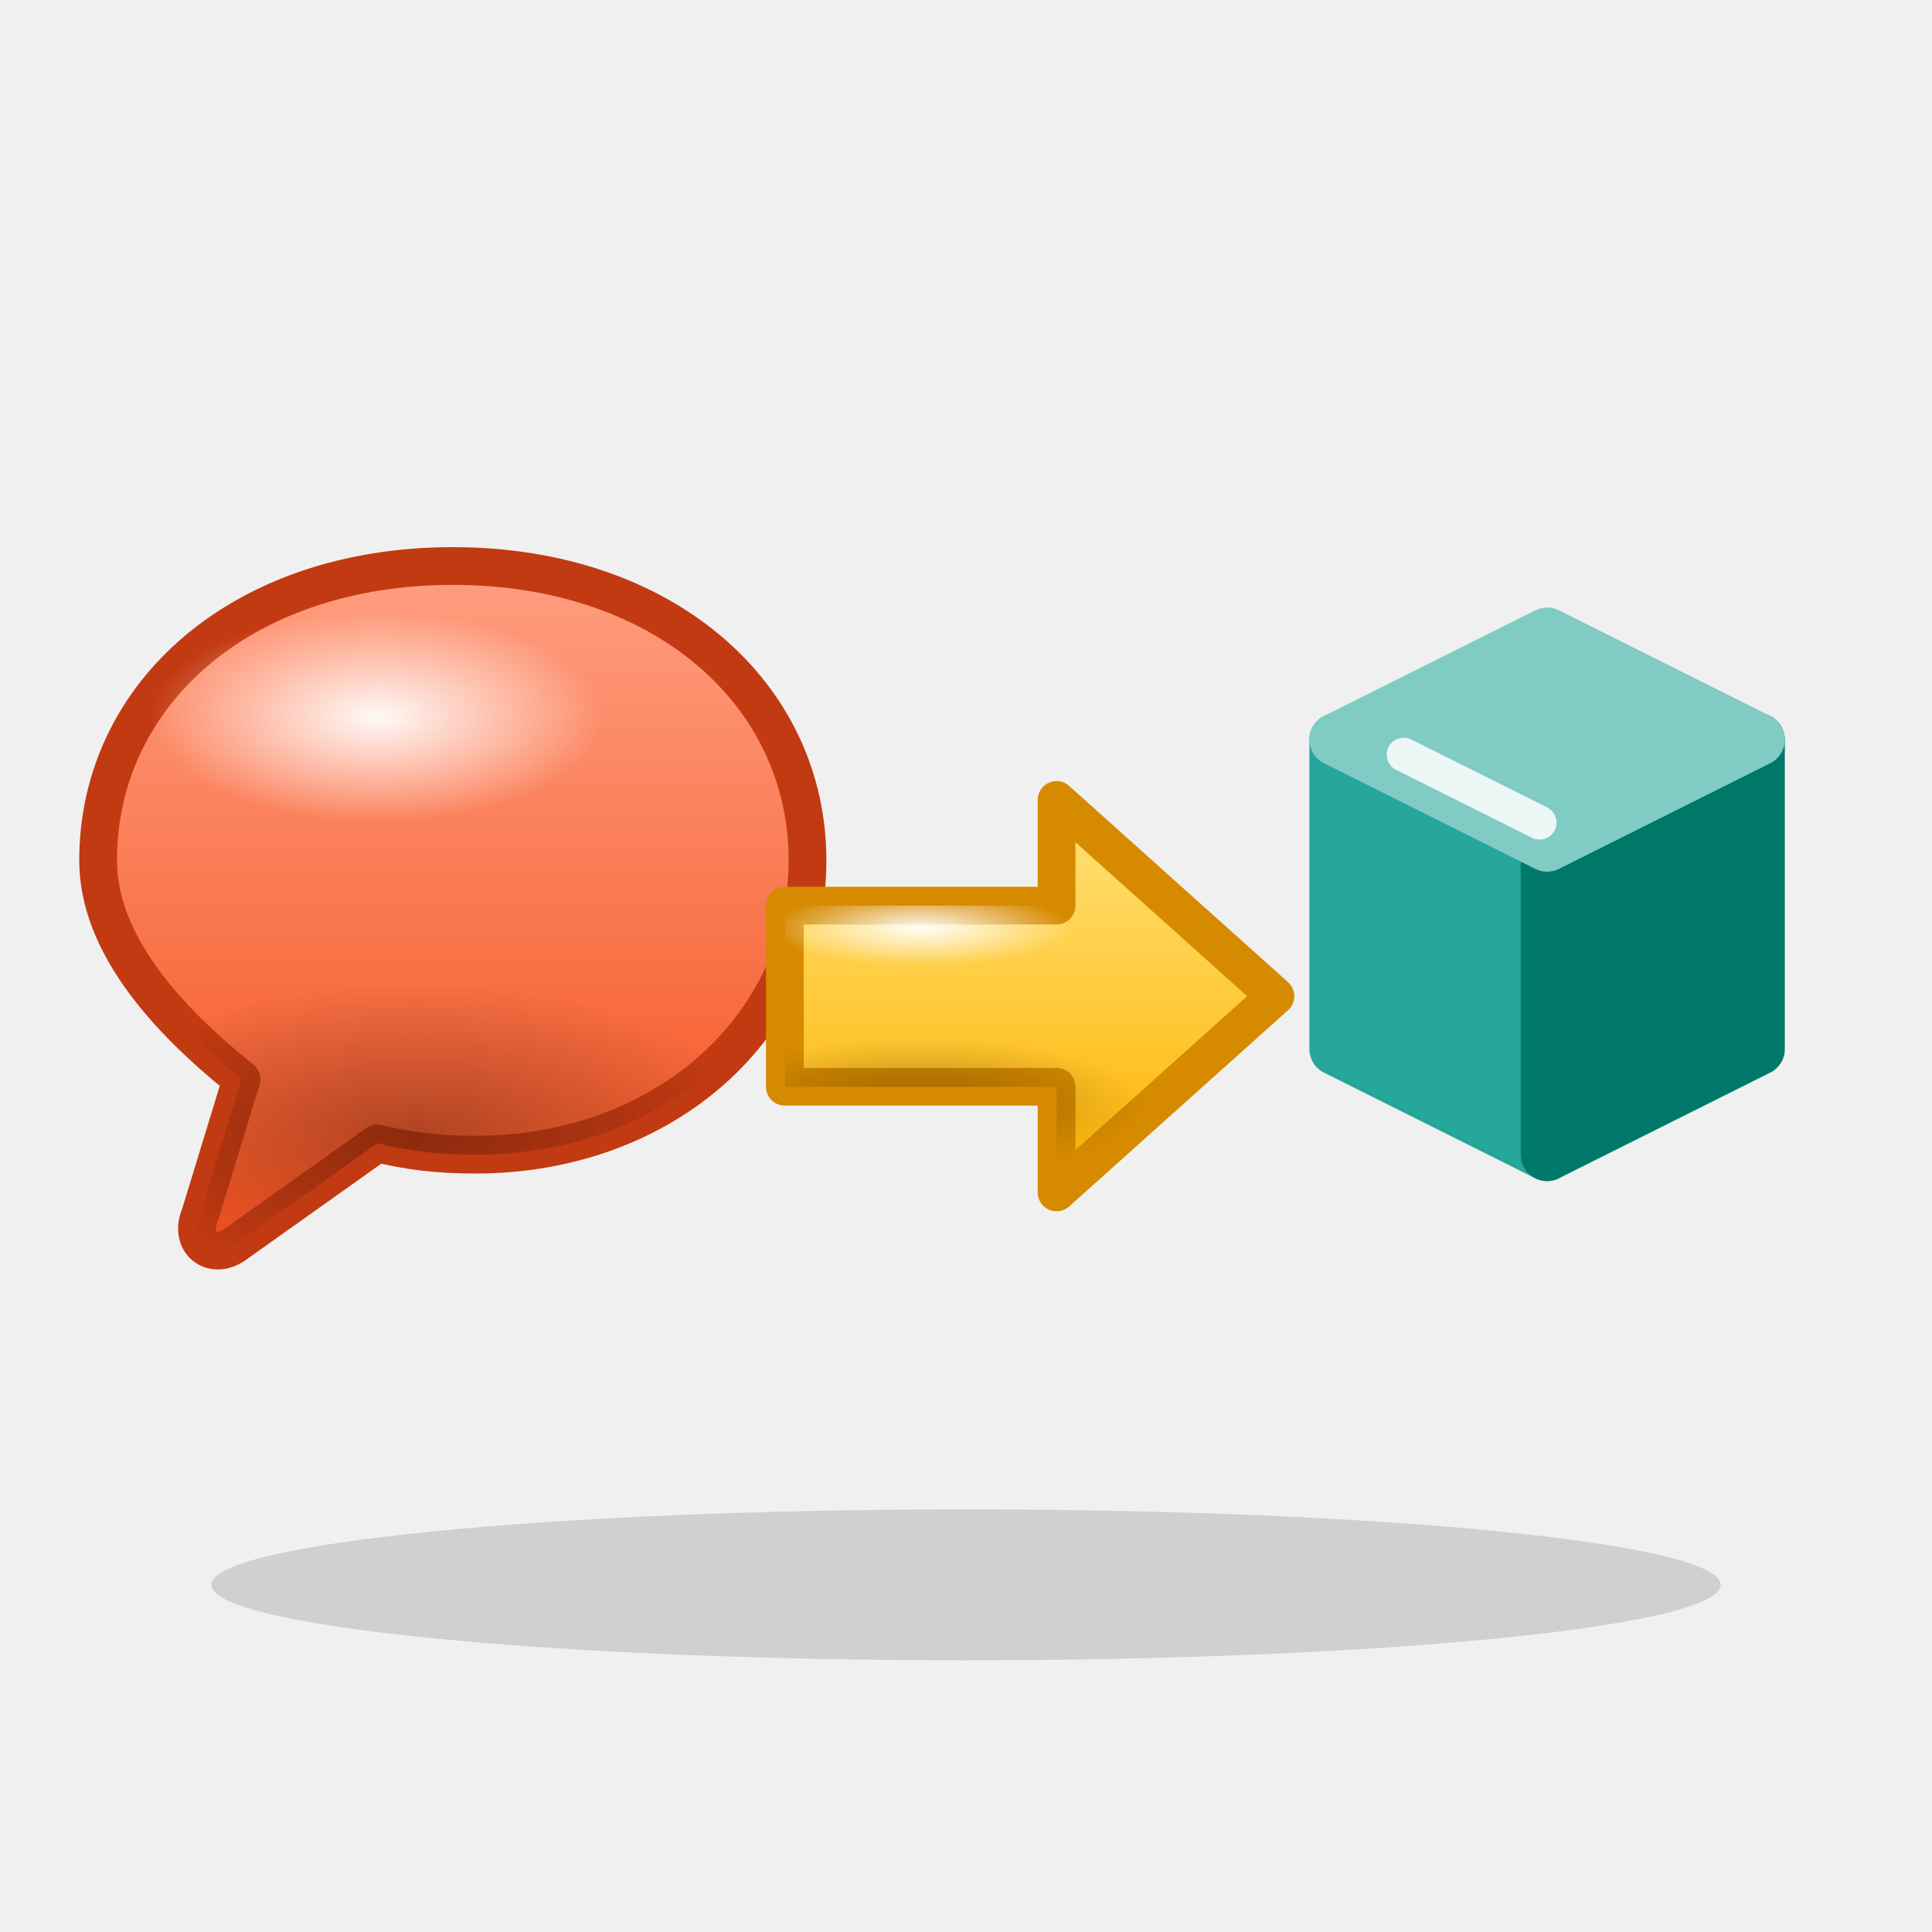
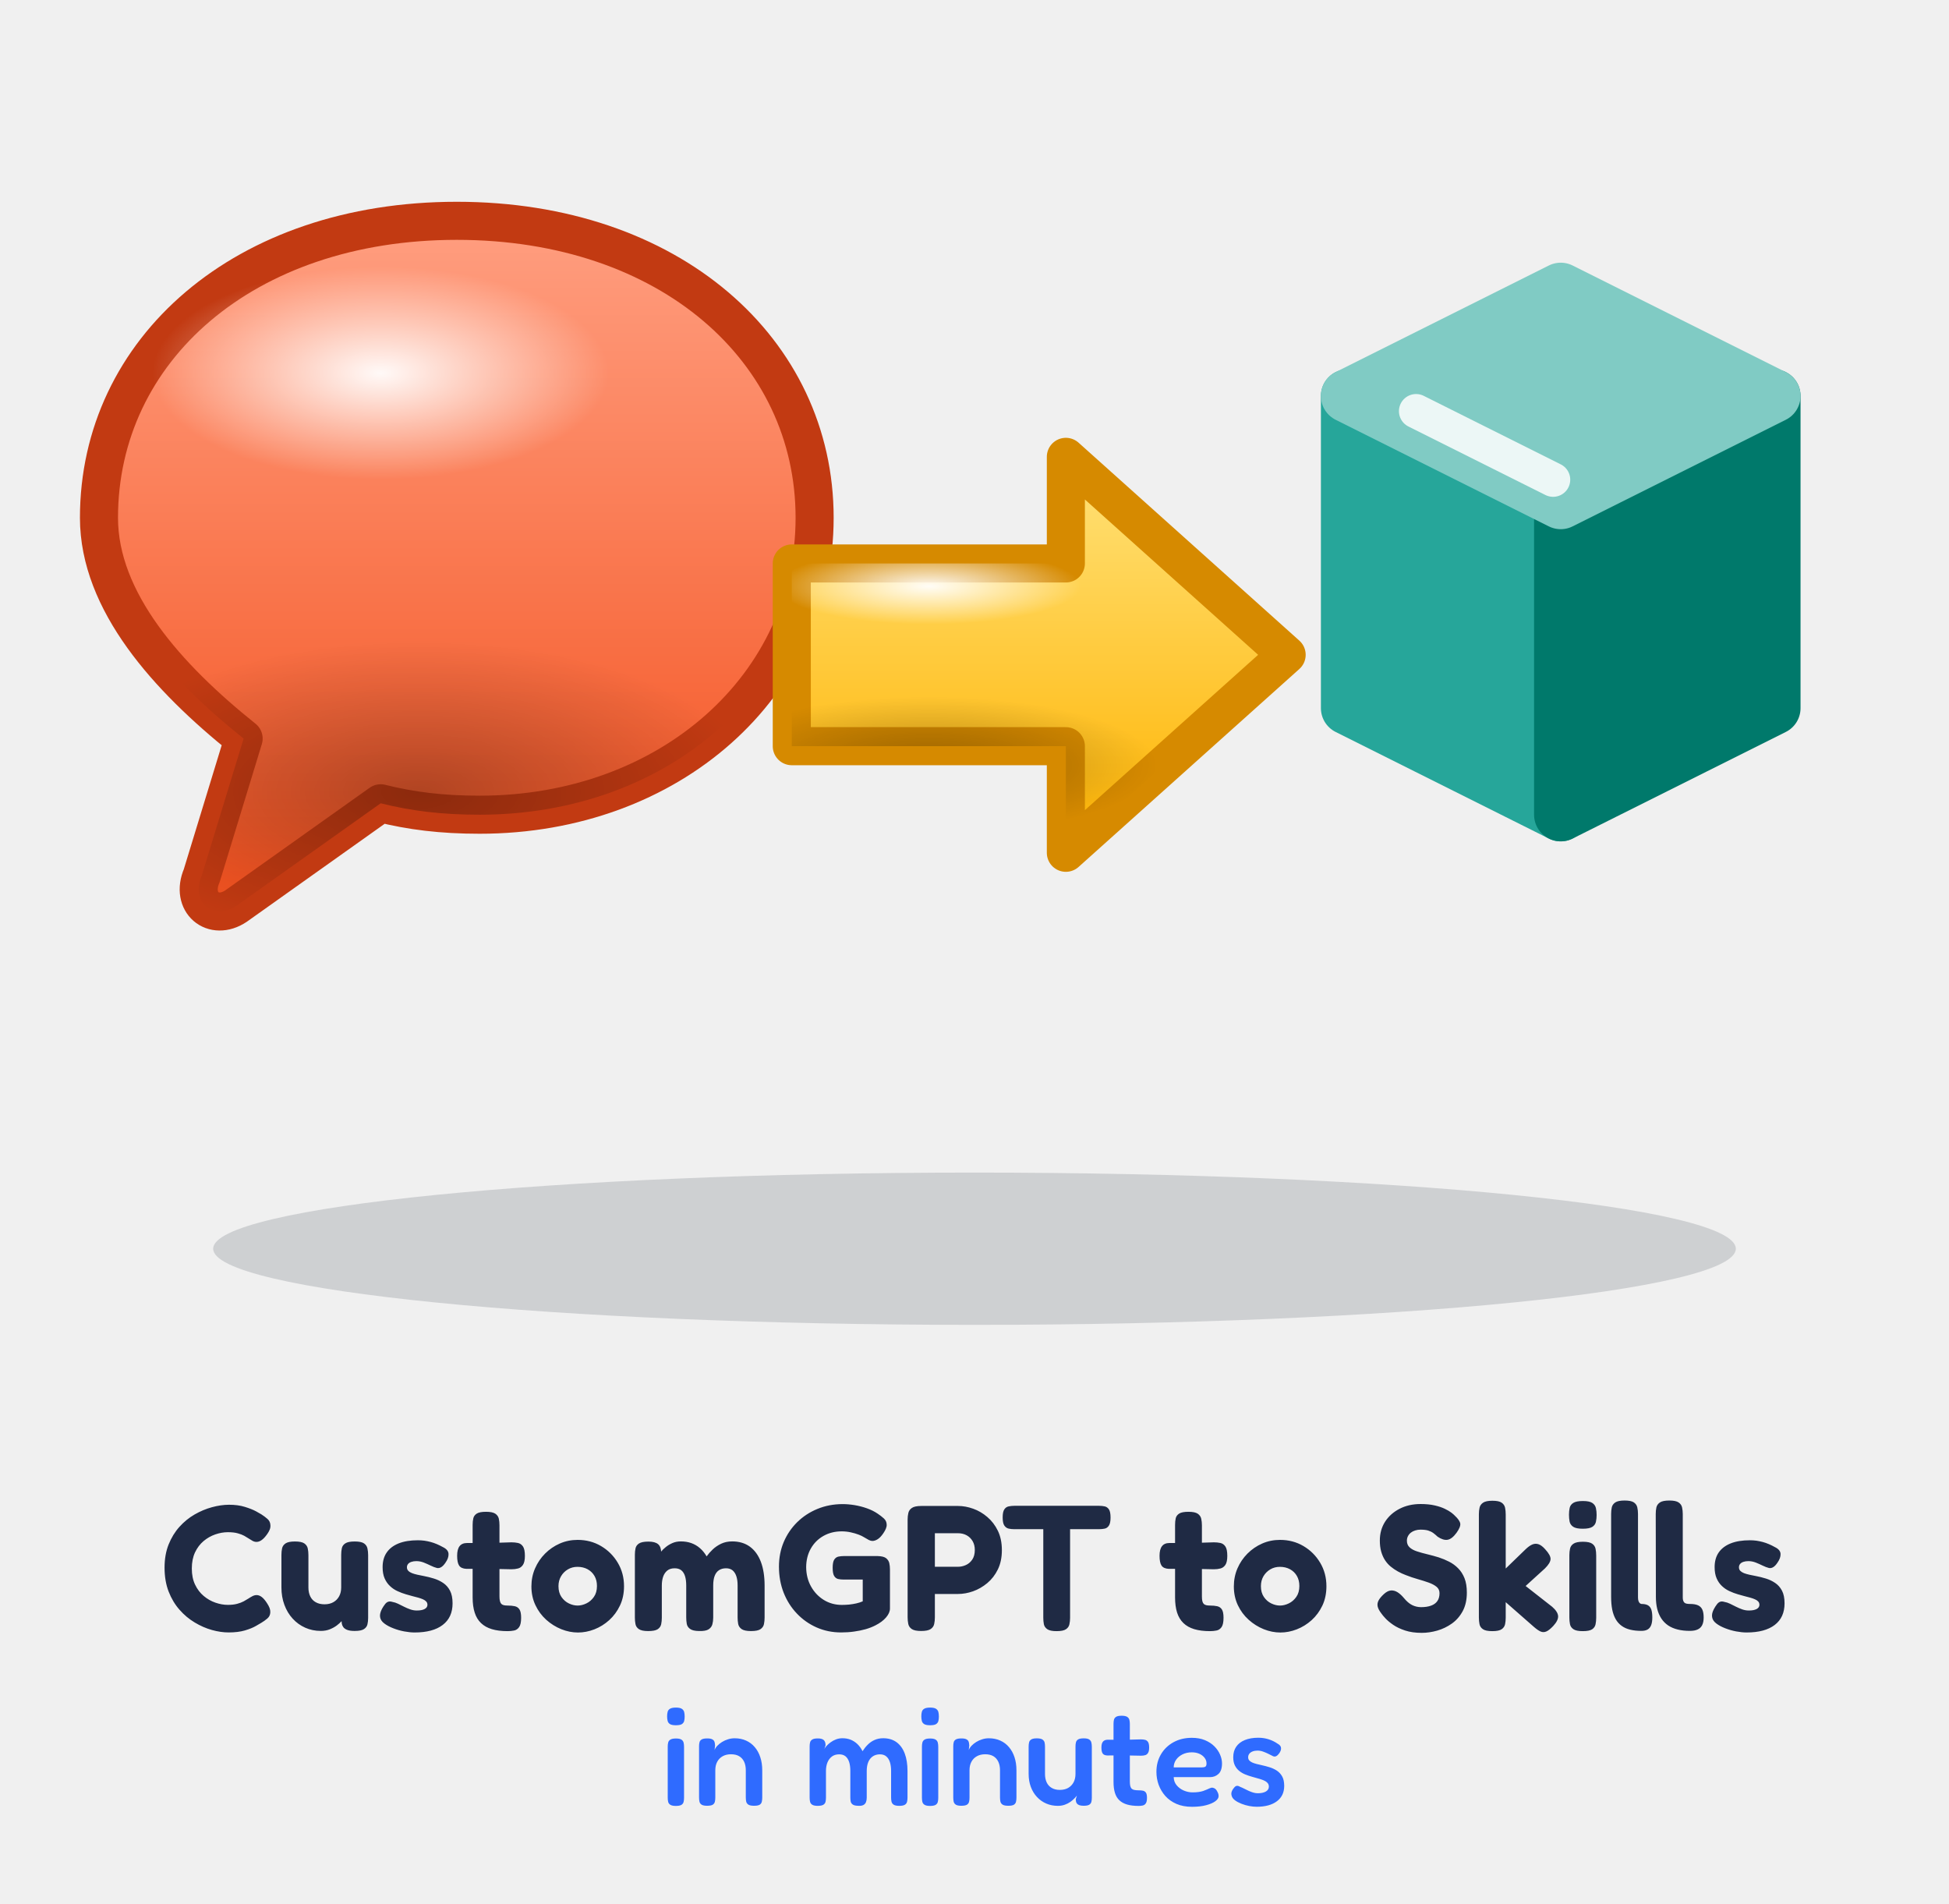
- <svg xmlns="http://www.w3.org/2000/svg" width="512" height="512" viewBox="0 0 512 512" role="img">
-   <rect width="512" height="512" rx="96" fill="none" />
-   <ellipse cx="256" cy="420" rx="200" ry="20" fill="#1b2433" opacity="0.16" />
-   <g transform="">
-     <defs>
-       <linearGradient id="gB1" x1="0" y1="0" x2="0" y2="1">
-         <stop offset="0" stop-color="#FF9E80" />
-         <stop offset="1" stop-color="#F4511E" />
-       </linearGradient>
-       <radialGradient id="hB1" cx="0.5" cy="0.5" r="0.5">
-         <stop offset="0" stop-color="#fff" stop-opacity="0.95" />
-         <stop offset="1" stop-color="#fff" stop-opacity="0" />
-       </radialGradient>
-       <radialGradient id="sB1" cx="0.5" cy="0.5" r="0.5">
-         <stop offset="0" stop-color="#000" stop-opacity="0.28" />
-         <stop offset="1" stop-color="#000" stop-opacity="0" />
-       </radialGradient>
-       <clipPath id="cB1">
-         <path d="M120 150 C176 150 214 184 214 228 C214 272 176 306 126 306 C116 306 108 305 100 303 L62 330 C56 334 50 329 53 322 L64 286 C44 270 26 250 26 228 C26 184 64 150 120 150 Z" />
-       </clipPath>
-     </defs>
-     <path d="M120 150 C176 150 214 184 214 228 C214 272 176 306 126 306 C116 306 108 305 100 303 L62 330 C56 334 50 329 53 322 L64 286 C44 270 26 250 26 228 C26 184 64 150 120 150 Z" fill="url(#gB1)" stroke="#C23A12" stroke-width="10" stroke-linejoin="round" />
-     <g clip-path="url(#cB1)">
-       <ellipse cx="110" cy="300" rx="90" ry="40" fill="url(#sB1)" />
-       <ellipse cx="100" cy="190" rx="60" ry="28" fill="url(#hB1)" />
+ <svg xmlns="http://www.w3.org/2000/svg" width="512" height="500" viewBox="0 0 512 500" role="img" aria-label="CustomGPT to Skills in minutes">
+   <g transform="translate(0 -92)">
+     <ellipse cx="256" cy="420" rx="200" ry="20" fill="#1b2433" opacity="0.16" />
+     <g transform="">
+       <defs>
+         <linearGradient id="gB1" x1="0" y1="0" x2="0" y2="1">
+           <stop offset="0" stop-color="#FF9E80" />
+           <stop offset="1" stop-color="#F4511E" />
+         </linearGradient>
+         <radialGradient id="hB1" cx="0.5" cy="0.5" r="0.5">
+           <stop offset="0" stop-color="#fff" stop-opacity="0.95" />
+           <stop offset="1" stop-color="#fff" stop-opacity="0" />
+         </radialGradient>
+         <radialGradient id="sB1" cx="0.5" cy="0.5" r="0.5">
+           <stop offset="0" stop-color="#000" stop-opacity="0.28" />
+           <stop offset="1" stop-color="#000" stop-opacity="0" />
+         </radialGradient>
+         <clipPath id="cB1">
+           <path d="M120 150 C176 150 214 184 214 228 C214 272 176 306 126 306 C116 306 108 305 100 303 L62 330 C56 334 50 329 53 322 L64 286 C44 270 26 250 26 228 C26 184 64 150 120 150 Z" />
+         </clipPath>
+       </defs>
+       <path d="M120 150 C176 150 214 184 214 228 C214 272 176 306 126 306 C116 306 108 305 100 303 L62 330 C56 334 50 329 53 322 L64 286 C44 270 26 250 26 228 C26 184 64 150 120 150 Z" fill="url(#gB1)" stroke="#C23A12" stroke-width="10" stroke-linejoin="round" />
+       <g clip-path="url(#cB1)">
+         <ellipse cx="110" cy="300" rx="90" ry="40" fill="url(#sB1)" />
+         <ellipse cx="100" cy="190" rx="60" ry="28" fill="url(#hB1)" />
+       </g>
    </g>
+     <g transform="translate(-6 8) ">
+       <defs>
+         <linearGradient id="gB2" x1="0" y1="0" x2="0" y2="1">
+           <stop offset="0" stop-color="#FFE27A" />
+           <stop offset="1" stop-color="#FFB300" />
+         </linearGradient>
+         <radialGradient id="hB2" cx="0.5" cy="0.5" r="0.5">
+           <stop offset="0" stop-color="#fff" stop-opacity="0.95" />
+           <stop offset="1" stop-color="#fff" stop-opacity="0" />
+         </radialGradient>
+         <radialGradient id="sB2" cx="0.5" cy="0.5" r="0.5">
+           <stop offset="0" stop-color="#000" stop-opacity="0.28" />
+           <stop offset="1" stop-color="#000" stop-opacity="0" />
+         </radialGradient>
+         <clipPath id="cB2">
+           <path d="M214 232 L286 232 L286 204 L344 256 L286 308 L286 280 L214 280 Z" />
+         </clipPath>
+       </defs>
+       <path d="M214 232 L286 232 L286 204 L344 256 L286 308 L286 280 L214 280 Z" fill="url(#gB2)" stroke="#D68A00" stroke-width="10" stroke-linejoin="round" />
+       <g clip-path="url(#cB2)">
+         <ellipse cx="250" cy="285" rx="60" ry="18" fill="url(#sB2)" />
+         <ellipse cx="250" cy="238" rx="40" ry="10" fill="url(#hB2)" />
+       </g>
+     </g>
+     <g stroke-linejoin="round" stroke-width="14">
+       <path d="M354 196 L410 224 L410 306 L354 278 Z" fill="#26A69A" stroke="#26A69A" />
+       <path d="M466 196 L410 224 L410 306 L466 278 Z" fill="#00796B" stroke="#00796B" />
+       <path d="M410 168 L466 196 L410 224 L354 196 Z" fill="#80CBC4" stroke="#80CBC4" />
+     </g>
+     <path d="M372 200 L408 218" stroke="#fff" stroke-width="9" stroke-linecap="round" opacity="0.85" fill="none" />
  </g>
-   <g transform="translate(-6 8) ">
-     <defs>
-       <linearGradient id="gB2" x1="0" y1="0" x2="0" y2="1">
-         <stop offset="0" stop-color="#FFE27A" />
-         <stop offset="1" stop-color="#FFB300" />
-       </linearGradient>
-       <radialGradient id="hB2" cx="0.5" cy="0.5" r="0.5">
-         <stop offset="0" stop-color="#fff" stop-opacity="0.95" />
-         <stop offset="1" stop-color="#fff" stop-opacity="0" />
-       </radialGradient>
-       <radialGradient id="sB2" cx="0.5" cy="0.5" r="0.5">
-         <stop offset="0" stop-color="#000" stop-opacity="0.28" />
-         <stop offset="1" stop-color="#000" stop-opacity="0" />
-       </radialGradient>
-       <clipPath id="cB2">
-         <path d="M214 232 L286 232 L286 204 L344 256 L286 308 L286 280 L214 280 Z" />
-       </clipPath>
-     </defs>
-     <path d="M214 232 L286 232 L286 204 L344 256 L286 308 L286 280 L214 280 Z" fill="url(#gB2)" stroke="#D68A00" stroke-width="10" stroke-linejoin="round" />
-     <g clip-path="url(#cB2)">
-       <ellipse cx="250" cy="285" rx="60" ry="18" fill="url(#sB2)" />
-       <ellipse cx="250" cy="238" rx="40" ry="10" fill="url(#hB2)" />
-     </g>
-   </g>
-   <g stroke-linejoin="round" stroke-width="14">
-     <path d="M354 196 L410 224 L410 306 L354 278 Z" fill="#26A69A" stroke="#26A69A" />
-     <path d="M466 196 L410 224 L410 306 L466 278 Z" fill="#00796B" stroke="#00796B" />
-     <path d="M410 168 L466 196 L410 224 L354 196 Z" fill="#80CBC4" stroke="#80CBC4" />
-   </g>
-   <path d="M372 200 L408 218" stroke="#fff" stroke-width="9" stroke-linecap="round" opacity="0.85" fill="none" />
+   <path d="M60.05 428.79Q57.98 428.79 55.67 428.15Q53.37 427.51 51.16 426.18Q48.94 424.86 47.15 422.82Q45.36 420.79 44.29 418.03Q43.23 415.27 43.23 411.76Q43.23 408.37 44.29 405.70Q45.36 403.03 47.13 401.06Q48.91 399.08 51.12 397.81Q53.34 396.53 55.67 395.90Q58.01 395.26 60.15 395.25Q62.54 395.25 64.32 395.81Q66.11 396.36 67.23 396.96Q68.35 397.57 68.67 397.78Q69.52 398.32 70.27 398.98Q71.02 399.64 71.04 400.68Q71.07 401.26 70.84 401.81Q70.62 402.36 70.20 402.95Q69.45 404.02 68.76 404.51Q68.07 405.01 67.39 405.01Q66.82 405.01 66.32 404.72Q65.81 404.44 65.09 403.97Q64.77 403.75 64.15 403.40Q63.52 403.05 62.48 402.76Q61.44 402.46 59.86 402.46Q58.24 402.46 56.56 403.04Q54.88 403.62 53.48 404.79Q52.08 405.97 51.23 407.77Q50.39 409.58 50.39 412.00Q50.39 414.45 51.25 416.24Q52.11 418.04 53.51 419.21Q54.91 420.39 56.59 420.97Q58.27 421.55 59.86 421.55Q61.27 421.55 62.27 421.28Q63.28 421.02 64.02 420.62Q64.77 420.21 65.26 419.89Q65.78 419.54 66.32 419.26Q66.86 418.98 67.42 418.98Q68.11 418.98 68.78 419.50Q69.45 420.02 70.16 421.13Q70.58 421.77 70.81 422.35Q71.03 422.94 71.01 423.48Q70.98 424.49 70.23 425.13Q69.48 425.77 68.63 426.27Q68.28 426.47 67.21 427.10Q66.13 427.73 64.35 428.26Q62.56 428.79 60.05 428.79Z M84.27 428.39Q82.08 428.39 80.19 427.55Q78.30 426.71 76.89 425.17Q75.48 423.63 74.71 421.54Q73.93 419.46 73.93 416.95V408.45Q73.93 407.51 74.10 406.71Q74.27 405.91 75.02 405.40Q75.77 404.90 77.47 404.90Q79.22 404.90 79.95 405.41Q80.68 405.92 80.85 406.74Q81.02 407.56 81.02 408.50V416.97Q81.02 418.34 81.51 419.33Q81.99 420.33 82.95 420.86Q83.91 421.40 85.25 421.40Q86.60 421.40 87.58 420.84Q88.55 420.29 89.09 419.30Q89.63 418.31 89.63 416.97V408.41Q89.63 407.47 89.80 406.67Q89.97 405.87 90.72 405.39Q91.46 404.90 93.18 404.90Q94.92 404.90 95.64 405.41Q96.36 405.92 96.53 406.74Q96.71 407.56 96.71 408.46V424.99Q96.71 425.87 96.53 426.65Q96.36 427.42 95.62 427.91Q94.88 428.40 93.17 428.40Q91.92 428.40 91.21 428.12Q90.50 427.84 90.18 427.39Q89.87 426.95 89.80 426.49Q89.73 426.03 89.73 425.66L90.32 425.14Q90.17 425.34 89.70 425.86Q89.23 426.38 88.46 426.97Q87.68 427.55 86.64 427.97Q85.60 428.39 84.27 428.39Z M108.93 428.80Q107.67 428.80 106.18 428.52Q104.68 428.24 103.29 427.69Q101.89 427.15 100.94 426.42Q99.98 425.69 99.85 424.75Q99.77 424.28 99.90 423.75Q100.02 423.23 100.33 422.63Q100.64 422.03 101.15 421.37Q101.52 420.88 101.98 420.73Q102.43 420.57 103.07 420.77Q103.81 420.89 104.58 421.26Q105.34 421.62 106.13 422.03Q106.92 422.43 107.76 422.73Q108.60 423.03 109.50 423.03Q110.82 423.03 111.55 422.64Q112.29 422.24 112.29 421.53Q112.29 421.02 111.97 420.67Q111.66 420.33 111.12 420.09Q110.57 419.85 109.86 419.65Q109.15 419.46 108.33 419.25Q107.52 419.05 106.66 418.78Q105.52 418.45 104.42 417.94Q103.32 417.44 102.45 416.61Q101.57 415.79 101.04 414.59Q100.51 413.39 100.51 411.63Q100.51 409.35 101.59 407.79Q102.66 406.23 104.73 405.40Q106.80 404.58 109.77 404.58Q110.64 404.58 111.47 404.69Q112.31 404.81 113.13 405.03Q113.95 405.25 114.75 405.59Q115.55 405.93 116.34 406.37Q117.78 407.06 117.83 408.17Q117.88 409.28 117.01 410.49Q116.48 411.28 115.92 411.63Q115.36 411.98 114.78 411.86Q114.02 411.67 113.15 411.24Q112.27 410.81 111.32 410.43Q110.36 410.06 109.38 410.06Q108.62 410.06 108.05 410.26Q107.48 410.46 107.19 410.82Q106.90 411.19 106.90 411.67Q106.90 412.25 107.27 412.62Q107.63 412.98 108.24 413.22Q108.84 413.45 109.65 413.63Q110.45 413.81 111.37 413.98Q112.64 414.22 113.97 414.63Q115.31 415.04 116.42 415.79Q117.53 416.53 118.21 417.81Q118.89 419.09 118.89 421.15Q118.89 424.85 116.30 426.82Q113.72 428.80 108.93 428.80Z M133.34 428.45Q130.94 428.45 129.21 427.93Q127.48 427.41 126.36 426.33Q125.23 425.25 124.70 423.58Q124.16 421.90 124.16 419.61V400.53Q124.16 399.58 124.34 398.81Q124.51 398.05 125.25 397.57Q125.99 397.10 127.69 397.10Q129.37 397.10 130.12 397.60Q130.86 398.11 131.04 398.92Q131.21 399.73 131.21 400.63V419.32Q131.21 420.07 131.33 420.55Q131.45 421.03 131.69 421.28Q131.93 421.53 132.34 421.63Q132.75 421.73 133.37 421.73Q134.42 421.73 135.22 421.90Q136.02 422.07 136.46 422.74Q136.90 423.41 136.90 424.94Q136.90 426.66 136.37 427.40Q135.84 428.14 135.03 428.29Q134.21 428.45 133.34 428.45ZM122.70 405.30 127.87 405.32 134.36 405.12Q135.27 405.12 136.07 405.29Q136.87 405.46 137.38 406.20Q137.89 406.94 137.89 408.68Q137.89 410.29 137.38 411.04Q136.88 411.79 136.09 411.99Q135.29 412.20 134.35 412.20L128.22 412.07L122.53 412.09Q121.15 412.02 120.62 411.24Q120.09 410.46 120.09 408.65Q120.09 406.96 120.73 406.13Q121.38 405.30 122.70 405.30Z M151.84 428.81Q149.63 428.81 147.45 427.94Q145.28 427.06 143.49 425.46Q141.71 423.85 140.66 421.63Q139.60 419.40 139.60 416.70Q139.60 414.16 140.56 411.96Q141.52 409.75 143.20 408.07Q144.88 406.39 147.07 405.43Q149.25 404.48 151.74 404.48Q155.14 404.48 157.89 406.10Q160.64 407.72 162.28 410.47Q163.93 413.23 163.93 416.65Q163.93 419.48 162.86 421.73Q161.80 423.97 160.04 425.56Q158.29 427.14 156.14 427.98Q154.00 428.81 151.84 428.81ZM151.74 421.73Q152.87 421.73 154.05 421.16Q155.22 420.60 156.02 419.45Q156.82 418.31 156.82 416.59Q156.82 415.07 156.17 413.95Q155.51 412.82 154.36 412.19Q153.20 411.56 151.70 411.56Q150.31 411.56 149.19 412.22Q148.06 412.88 147.39 414.02Q146.71 415.17 146.71 416.64Q146.71 418.33 147.49 419.47Q148.28 420.61 149.44 421.17Q150.60 421.73 151.74 421.73Z M170.27 428.43Q168.57 428.43 167.83 427.92Q167.09 427.41 166.94 426.60Q166.78 425.78 166.78 424.87V408.41Q166.78 407.48 166.95 406.70Q167.12 405.91 167.87 405.42Q168.62 404.93 170.35 404.93Q172.10 404.93 172.90 405.62Q173.69 406.31 173.69 407.85L173.09 408.38Q173.20 408.13 173.66 407.57Q174.11 407.01 174.87 406.39Q175.63 405.76 176.63 405.32Q177.64 404.88 178.84 404.88Q180.35 404.88 181.60 405.32Q182.86 405.77 183.87 406.65Q184.89 407.53 185.63 408.81Q186.29 407.88 187.23 406.99Q188.18 406.09 189.46 405.48Q190.74 404.88 192.34 404.88Q195.09 404.88 196.99 406.26Q198.89 407.65 199.88 410.25Q200.86 412.84 200.86 416.50V424.89Q200.86 425.79 200.69 426.61Q200.52 427.42 199.78 427.93Q199.04 428.43 197.29 428.43Q195.57 428.43 194.82 427.91Q194.08 427.38 193.92 426.56Q193.77 425.74 193.77 424.84V416.45Q193.77 415.00 193.43 414.01Q193.09 413.01 192.43 412.47Q191.76 411.94 190.73 411.94Q189.64 411.94 188.88 412.44Q188.12 412.94 187.74 413.94Q187.36 414.93 187.36 416.49V424.90Q187.36 425.83 187.14 426.65Q186.92 427.48 186.14 427.98Q185.36 428.47 183.64 428.42Q181.99 428.40 181.27 427.86Q180.55 427.33 180.41 426.52Q180.27 425.71 180.27 424.84V416.45Q180.27 415.00 179.95 413.99Q179.62 412.97 178.96 412.45Q178.30 411.94 177.23 411.94Q176.03 411.94 175.29 412.54Q174.55 413.15 174.20 414.16Q173.86 415.18 173.86 416.45V424.92Q173.86 425.83 173.69 426.64Q173.51 427.46 172.77 427.95Q172.02 428.43 170.27 428.43Z M220.96 428.79Q217.50 428.79 214.53 427.48Q211.56 426.17 209.33 423.82Q207.10 421.48 205.86 418.34Q204.63 415.19 204.63 411.51Q204.63 408.01 205.89 405.03Q207.16 402.06 209.42 399.83Q211.69 397.60 214.73 396.35Q217.78 395.09 221.34 395.08Q222.83 395.08 224.50 395.35Q226.17 395.63 227.75 396.19Q229.34 396.76 230.53 397.57Q231.45 398.18 232.19 398.85Q232.92 399.53 232.93 400.47Q232.96 400.95 232.72 401.53Q232.49 402.10 232.05 402.74Q231.34 403.80 230.60 404.28Q229.86 404.76 229.17 404.76Q228.76 404.76 228.25 404.51Q227.74 404.25 226.87 403.72Q226.43 403.43 225.54 403.09Q224.65 402.75 223.51 402.50Q222.36 402.24 221.11 402.24Q218.44 402.24 216.32 403.44Q214.21 404.63 213.00 406.76Q211.80 408.88 211.78 411.63Q211.80 414.45 213.04 416.69Q214.28 418.93 216.40 420.25Q218.52 421.56 221.15 421.56Q222.11 421.56 223.07 421.47Q224.03 421.37 224.96 421.16Q225.88 420.95 226.64 420.62V414.90H221.57Q220.81 414.90 220.16 414.75Q219.52 414.59 219.13 413.95Q218.74 413.31 218.74 411.81Q218.74 410.29 219.16 409.65Q219.59 409.01 220.26 408.87Q220.94 408.73 221.67 408.73H230.56Q232.12 408.77 232.78 409.29Q233.44 409.82 233.62 410.59Q233.79 411.35 233.79 412.24V422.52Q233.79 423.65 232.77 424.85Q231.75 426.04 229.96 426.94Q228.82 427.53 227.40 427.94Q225.98 428.34 224.36 428.56Q222.75 428.79 220.96 428.79Z M241.98 428.41Q240.27 428.41 239.52 427.90Q238.77 427.39 238.60 426.55Q238.43 425.71 238.43 424.80V399.13Q238.43 398.24 238.62 397.42Q238.80 396.60 239.55 396.09Q240.30 395.57 242.03 395.57H251.69Q253.63 395.57 255.64 396.29Q257.66 397.00 259.37 398.47Q261.09 399.93 262.14 402.09Q263.19 404.25 263.19 407.18Q263.19 410.07 262.14 412.23Q261.09 414.38 259.37 415.82Q257.64 417.26 255.63 417.98Q253.61 418.69 251.64 418.69H245.59V424.85Q245.59 425.76 245.41 426.57Q245.24 427.39 244.49 427.90Q243.74 428.41 241.98 428.41ZM245.59 411.54H251.69Q252.72 411.54 253.73 411.09Q254.73 410.65 255.41 409.66Q256.08 408.68 256.08 407.12Q256.08 405.80 255.51 404.82Q254.94 403.83 253.95 403.28Q252.96 402.73 251.64 402.73H245.59Z M288.74 395.53Q289.53 395.53 290.20 395.68Q290.87 395.82 291.31 396.46Q291.74 397.10 291.74 398.61Q291.74 400.08 291.30 400.74Q290.86 401.40 290.17 401.53Q289.48 401.67 288.68 401.67H281.11V424.96Q281.11 425.86 280.93 426.66Q280.76 427.46 280.03 427.95Q279.30 428.45 277.55 428.45Q275.87 428.45 275.12 427.94Q274.38 427.42 274.22 426.62Q274.07 425.81 274.07 424.91V401.67H266.43Q265.67 401.67 264.98 401.52Q264.28 401.36 263.84 400.72Q263.40 400.08 263.40 398.58Q263.40 397.10 263.84 396.46Q264.27 395.82 264.98 395.68Q265.69 395.53 266.45 395.53Z  M317.86 428.45Q315.47 428.45 313.73 427.93Q312.00 427.41 310.88 426.33Q309.76 425.25 309.22 423.58Q308.69 421.90 308.69 419.61V400.53Q308.69 399.58 308.86 398.81Q309.03 398.05 309.77 397.57Q310.51 397.10 312.21 397.10Q313.89 397.10 314.64 397.60Q315.38 398.11 315.56 398.92Q315.74 399.73 315.74 400.63V419.32Q315.74 420.07 315.85 420.55Q315.97 421.03 316.21 421.28Q316.45 421.53 316.87 421.63Q317.28 421.73 317.89 421.73Q318.94 421.73 319.74 421.90Q320.54 422.07 320.98 422.74Q321.42 423.41 321.42 424.94Q321.42 426.66 320.90 427.40Q320.37 428.14 319.55 428.29Q318.73 428.45 317.86 428.45ZM307.22 405.30 312.39 405.32 318.89 405.12Q319.79 405.12 320.59 405.29Q321.39 405.46 321.90 406.20Q322.41 406.94 322.41 408.68Q322.41 410.29 321.91 411.04Q321.40 411.79 320.61 411.99Q319.81 412.20 318.87 412.20L312.74 412.07L307.05 412.09Q305.67 412.02 305.14 411.24Q304.61 410.46 304.61 408.65Q304.61 406.96 305.26 406.13Q305.90 405.30 307.22 405.30Z M336.36 428.81Q334.15 428.81 331.98 427.94Q329.80 427.06 328.02 425.46Q326.23 423.85 325.18 421.63Q324.13 419.40 324.13 416.70Q324.13 414.16 325.08 411.96Q326.04 409.75 327.72 408.07Q329.40 406.39 331.59 405.43Q333.77 404.48 336.26 404.48Q339.66 404.48 342.41 406.10Q345.16 407.72 346.80 410.47Q348.45 413.23 348.45 416.65Q348.45 419.48 347.39 421.73Q346.32 423.97 344.57 425.56Q342.81 427.14 340.66 427.98Q338.52 428.81 336.36 428.81ZM336.26 421.73Q337.39 421.73 338.57 421.16Q339.74 420.60 340.54 419.45Q341.34 418.31 341.34 416.59Q341.34 415.07 340.69 413.95Q340.04 412.82 338.88 412.19Q337.72 411.56 336.22 411.56Q334.83 411.56 333.71 412.22Q332.59 412.88 331.91 414.02Q331.24 415.17 331.24 416.64Q331.24 418.33 332.02 419.47Q332.80 420.61 333.96 421.17Q335.12 421.73 336.26 421.73Z  M373.50 428.90Q371.00 428.90 369.14 428.29Q367.28 427.68 366.00 426.80Q364.72 425.92 363.95 425.09Q363.18 424.26 362.90 423.83Q362.11 422.81 361.92 422.01Q361.73 421.22 362.13 420.43Q362.53 419.65 363.54 418.72Q364.50 417.84 365.38 417.77Q366.26 417.70 367.10 418.21Q367.94 418.73 368.74 419.68Q369.88 421.07 370.98 421.61Q372.08 422.15 373.31 422.15Q374.86 422.15 375.94 421.75Q377.03 421.36 377.59 420.55Q378.16 419.74 378.16 418.47Q378.16 417.44 377.38 416.80Q376.60 416.16 375.32 415.70Q374.03 415.24 372.45 414.79Q370.87 414.35 369.29 413.72Q368.25 413.34 367.24 412.78Q366.24 412.23 365.36 411.51Q364.49 410.80 363.84 409.81Q363.20 408.82 362.84 407.56Q362.48 406.29 362.48 404.65Q362.48 401.88 363.85 399.72Q365.23 397.57 367.65 396.32Q370.08 395.06 373.19 395.06Q375.31 395.06 376.90 395.43Q378.48 395.79 379.56 396.32Q380.64 396.84 381.28 397.33Q381.92 397.83 382.16 398.10Q383.48 399.33 383.61 400.21Q383.73 401.08 382.62 402.63Q381.42 404.26 380.28 404.45Q379.14 404.64 377.67 403.65Q377.12 403.13 376.55 402.70Q375.98 402.28 375.20 402.03Q374.43 401.79 373.15 401.79Q372.43 401.79 371.77 402.00Q371.10 402.21 370.63 402.58Q370.15 402.96 369.87 403.50Q369.59 404.04 369.59 404.70Q369.59 405.79 370.31 406.45Q371.03 407.11 372.24 407.50Q373.45 407.90 374.93 408.25Q376.40 408.60 377.94 409.07Q379.35 409.53 380.69 410.21Q382.02 410.89 383.05 411.94Q384.09 412.98 384.72 414.53Q385.34 416.09 385.34 418.33Q385.34 421.15 384.26 423.18Q383.17 425.20 381.40 426.46Q379.62 427.72 377.55 428.31Q375.47 428.90 373.50 428.90Z M407.74 422.04Q409.21 423.32 409.31 424.46Q409.41 425.60 408.03 427.10Q407.00 428.19 406.24 428.53Q405.47 428.87 404.72 428.55Q403.97 428.22 402.95 427.33L395.55 420.84V424.92Q395.55 425.83 395.38 426.64Q395.20 427.46 394.48 427.95Q393.76 428.45 392.01 428.45Q390.30 428.45 389.56 427.94Q388.81 427.42 388.66 426.60Q388.50 425.78 388.50 424.87V397.76Q388.50 396.82 388.68 396.02Q388.86 395.22 389.60 394.71Q390.35 394.20 392.05 394.20Q393.77 394.20 394.49 394.71Q395.21 395.22 395.38 396.03Q395.55 396.85 395.55 397.80V412.00L400.81 406.91Q401.74 406.02 402.56 405.68Q403.38 405.35 404.19 405.63Q404.99 405.91 405.88 406.90Q407.39 408.53 407.33 409.55Q407.27 410.57 405.86 411.97L400.78 416.59Z M415.78 428.45Q414.07 428.45 413.33 427.94Q412.58 427.42 412.43 426.61Q412.27 425.79 412.27 424.89V408.48Q412.27 407.58 412.45 406.78Q412.62 405.98 413.36 405.48Q414.11 404.97 415.82 404.97Q417.54 404.97 418.26 405.48Q418.98 405.99 419.15 406.81Q419.32 407.63 419.32 408.58V424.93Q419.32 425.84 419.15 426.65Q418.98 427.47 418.26 427.96Q417.53 428.45 415.78 428.45ZM415.78 401.55Q414.03 401.55 413.26 401.03Q412.50 400.50 412.33 399.66Q412.17 398.81 412.17 397.87Q412.17 396.90 412.35 396.08Q412.53 395.26 413.30 394.77Q414.07 394.27 415.82 394.27Q417.57 394.27 418.32 394.79Q419.07 395.31 419.25 396.15Q419.43 396.99 419.43 397.94Q419.43 398.87 419.25 399.71Q419.07 400.55 418.32 401.05Q417.57 401.55 415.78 401.55Z M443.92 428.38Q442.14 428.38 440.72 428.02Q439.29 427.67 438.22 426.95Q437.16 426.23 436.44 425.15Q435.73 424.08 435.36 422.65Q435.00 421.22 435.00 419.43L434.96 397.67Q434.96 396.76 435.13 395.96Q435.31 395.16 436.05 394.65Q436.80 394.14 438.54 394.14Q440.22 394.14 440.96 394.64Q441.71 395.15 441.88 395.96Q442.06 396.77 442.06 397.67V419.60Q442.06 420.07 442.16 420.39Q442.25 420.70 442.46 420.93Q442.67 421.15 443.05 421.23Q443.42 421.31 443.98 421.31Q445.28 421.31 446.06 421.66Q446.84 422.01 447.20 422.79Q447.55 423.57 447.55 424.86Q447.55 426.08 447.16 426.87Q446.77 427.65 445.97 428.01Q445.18 428.38 443.92 428.38ZM431.20 428.38Q429.54 428.38 428.23 428.06Q426.93 427.74 425.99 427.05Q425.05 426.37 424.44 425.31Q423.83 424.25 423.53 422.79Q423.24 421.33 423.24 419.43V397.67Q423.24 396.76 423.41 395.96Q423.58 395.16 424.32 394.65Q425.07 394.14 426.77 394.14Q428.49 394.14 429.22 394.64Q429.95 395.15 430.12 395.96Q430.30 396.77 430.30 397.67V419.60Q430.30 420.22 430.45 420.60Q430.59 420.97 430.82 421.14Q431.05 421.31 431.23 421.31Q432.29 421.31 432.91 421.66Q433.53 422.01 433.80 422.79Q434.06 423.57 434.06 424.86Q434.06 426.08 433.76 426.87Q433.46 427.65 432.84 428.01Q432.21 428.38 431.20 428.38Z M458.84 428.80Q457.58 428.80 456.09 428.52Q454.60 428.24 453.20 427.69Q451.80 427.15 450.85 426.42Q449.90 425.69 449.77 424.75Q449.69 424.28 449.81 423.75Q449.93 423.23 450.25 422.63Q450.56 422.03 451.06 421.37Q451.44 420.88 451.89 420.73Q452.34 420.57 452.99 420.77Q453.73 420.89 454.49 421.26Q455.26 421.62 456.04 422.03Q456.83 422.43 457.67 422.73Q458.51 423.03 459.42 423.03Q460.73 423.03 461.47 422.64Q462.20 422.24 462.20 421.53Q462.20 421.02 461.89 420.67Q461.58 420.33 461.03 420.09Q460.49 419.85 459.77 419.65Q459.06 419.46 458.25 419.25Q457.43 419.05 456.57 418.78Q455.43 418.45 454.33 417.94Q453.24 417.44 452.36 416.61Q451.48 415.79 450.96 414.59Q450.43 413.39 450.43 411.63Q450.43 409.35 451.50 407.79Q452.58 406.23 454.65 405.40Q456.71 404.58 459.69 404.58Q460.56 404.58 461.39 404.69Q462.22 404.81 463.05 405.03Q463.87 405.25 464.67 405.59Q465.47 405.93 466.25 406.37Q467.70 407.06 467.75 408.17Q467.79 409.28 466.92 410.49Q466.40 411.28 465.84 411.63Q465.28 411.98 464.69 411.86Q463.94 411.67 463.06 411.24Q462.19 410.81 461.23 410.43Q460.27 410.06 459.30 410.06Q458.53 410.06 457.96 410.26Q457.40 410.46 457.11 410.82Q456.82 411.19 456.82 411.67Q456.82 412.25 457.18 412.62Q457.55 412.98 458.15 413.22Q458.76 413.45 459.56 413.63Q460.37 413.81 461.28 413.98Q462.55 414.22 463.89 414.63Q465.22 415.04 466.33 415.79Q467.44 416.53 468.12 417.81Q468.80 419.09 468.80 421.15Q468.80 424.85 466.22 426.82Q463.63 428.80 458.84 428.80Z" fill="#1F2A44" />
+   <path d="M177.54 474.36Q176.55 474.36 176.09 474.06Q175.63 473.77 175.52 473.27Q175.41 472.78 175.41 472.18V458.79Q175.41 458.20 175.53 457.71Q175.65 457.22 176.11 456.94Q176.57 456.65 177.57 456.65Q178.58 456.65 179.02 456.95Q179.46 457.24 179.58 457.74Q179.70 458.23 179.70 458.86V472.22Q179.70 472.81 179.58 473.31Q179.46 473.80 179.01 474.08Q178.56 474.36 177.54 474.36ZM177.54 453.17Q176.48 453.17 175.99 452.86Q175.50 452.54 175.38 452.00Q175.25 451.46 175.25 450.82Q175.25 450.15 175.39 449.64Q175.52 449.12 176.02 448.83Q176.51 448.53 177.57 448.53Q178.64 448.53 179.11 448.85Q179.59 449.16 179.73 449.69Q179.86 450.22 179.86 450.89Q179.86 451.52 179.73 452.05Q179.59 452.58 179.11 452.88Q178.64 453.17 177.54 453.17Z M185.75 474.32Q184.76 474.32 184.31 474.03Q183.86 473.73 183.75 473.24Q183.64 472.74 183.64 472.15V458.66Q183.64 458.09 183.76 457.63Q183.87 457.17 184.33 456.90Q184.79 456.63 185.78 456.63Q186.65 456.63 187.07 456.85Q187.49 457.06 187.64 457.39Q187.78 457.71 187.80 458.02Q187.82 458.34 187.85 458.52L187.71 459.69Q187.92 459.11 188.44 458.56Q188.95 458.02 189.67 457.57Q190.39 457.12 191.24 456.86Q192.08 456.59 192.98 456.59Q194.66 456.59 196.00 457.20Q197.34 457.80 198.28 458.92Q199.23 460.03 199.73 461.57Q200.24 463.11 200.24 465.00V472.18Q200.24 472.78 200.12 473.27Q200.00 473.77 199.56 474.05Q199.12 474.32 198.09 474.32Q197.07 474.32 196.61 474.03Q196.15 473.73 196.03 473.24Q195.92 472.74 195.92 472.15V464.98Q195.92 463.69 195.48 462.75Q195.03 461.81 194.18 461.30Q193.32 460.79 192.03 460.79Q190.77 460.79 189.84 461.31Q188.91 461.83 188.41 462.77Q187.91 463.70 187.91 464.98V472.18Q187.91 472.78 187.79 473.27Q187.67 473.77 187.22 474.05Q186.77 474.32 185.75 474.32Z  M214.80 474.34Q213.81 474.34 213.36 474.04Q212.91 473.75 212.80 473.25Q212.69 472.76 212.69 472.16V458.72Q212.69 458.12 212.81 457.66Q212.93 457.19 213.39 456.91Q213.84 456.63 214.85 456.63Q215.91 456.63 216.39 457.05Q216.87 457.48 216.87 458.43L216.56 459.42Q216.72 459.04 217.16 458.57Q217.59 458.09 218.23 457.63Q218.87 457.17 219.65 456.87Q220.43 456.58 221.30 456.58Q222.50 456.58 223.48 456.97Q224.46 457.37 225.25 458.12Q226.03 458.88 226.59 459.98Q227.20 459.02 227.97 458.26Q228.73 457.49 229.74 457.04Q230.75 456.58 232.01 456.58Q234.09 456.58 235.52 457.62Q236.94 458.66 237.67 460.59Q238.40 462.52 238.40 465.20V472.18Q238.40 472.78 238.28 473.27Q238.16 473.77 237.71 474.05Q237.26 474.34 236.24 474.34Q235.23 474.34 234.77 474.04Q234.31 473.73 234.20 473.24Q234.09 472.74 234.09 472.15V465.16Q234.09 463.81 233.77 462.84Q233.45 461.87 232.81 461.34Q232.17 460.81 231.16 460.81Q230.10 460.81 229.31 461.32Q228.53 461.83 228.11 462.80Q227.69 463.78 227.69 465.18V472.20Q227.69 472.83 227.50 473.34Q227.31 473.86 226.80 474.13Q226.28 474.40 225.31 474.32Q224.39 474.29 223.98 473.97Q223.56 473.66 223.47 473.17Q223.38 472.69 223.38 472.15V465.16Q223.38 463.81 223.07 462.83Q222.75 461.85 222.12 461.33Q221.48 460.81 220.45 460.81Q219.33 460.81 218.56 461.37Q217.79 461.94 217.38 462.92Q216.98 463.90 216.98 465.16V472.20Q216.98 472.79 216.86 473.29Q216.74 473.78 216.28 474.06Q215.82 474.34 214.80 474.34Z M244.32 474.36Q243.33 474.36 242.87 474.06Q242.41 473.77 242.30 473.27Q242.19 472.78 242.19 472.18V458.79Q242.19 458.20 242.31 457.71Q242.43 457.22 242.89 456.94Q243.35 456.65 244.35 456.65Q245.36 456.65 245.80 456.95Q246.24 457.24 246.36 457.74Q246.48 458.23 246.48 458.86V472.22Q246.48 472.81 246.36 473.31Q246.24 473.80 245.79 474.08Q245.34 474.36 244.32 474.36ZM244.32 453.17Q243.26 453.17 242.77 452.86Q242.28 452.54 242.16 452.00Q242.03 451.46 242.03 450.82Q242.03 450.15 242.17 449.64Q242.30 449.12 242.80 448.83Q243.29 448.53 244.35 448.53Q245.42 448.53 245.89 448.85Q246.37 449.16 246.51 449.69Q246.64 450.22 246.64 450.89Q246.64 451.52 246.51 452.05Q246.37 452.58 245.89 452.88Q245.42 453.17 244.32 453.17Z M252.53 474.32Q251.54 474.32 251.09 474.03Q250.64 473.73 250.53 473.24Q250.42 472.74 250.42 472.15V458.66Q250.42 458.09 250.54 457.63Q250.65 457.17 251.11 456.90Q251.57 456.63 252.56 456.63Q253.43 456.63 253.85 456.85Q254.27 457.06 254.42 457.39Q254.56 457.71 254.58 458.02Q254.60 458.34 254.63 458.52L254.49 459.69Q254.70 459.11 255.22 458.56Q255.73 458.02 256.45 457.57Q257.17 457.12 258.02 456.86Q258.86 456.59 259.76 456.59Q261.44 456.59 262.78 457.20Q264.12 457.80 265.06 458.92Q266.01 460.03 266.51 461.57Q267.02 463.11 267.02 465.00V472.18Q267.02 472.78 266.90 473.27Q266.78 473.77 266.34 474.05Q265.90 474.32 264.87 474.32Q263.85 474.32 263.39 474.03Q262.93 473.73 262.81 473.24Q262.70 472.74 262.70 472.15V464.98Q262.70 463.69 262.25 462.75Q261.81 461.81 260.96 461.30Q260.10 460.79 258.81 460.79Q257.55 460.79 256.62 461.31Q255.69 461.83 255.19 462.77Q254.69 463.70 254.69 464.98V472.18Q254.69 472.78 254.57 473.27Q254.45 473.77 254.00 474.05Q253.55 474.32 252.53 474.32Z M277.89 474.34Q276.25 474.34 274.86 473.74Q273.46 473.14 272.42 472.02Q271.37 470.90 270.80 469.37Q270.22 467.83 270.22 465.94V458.77Q270.22 458.16 270.34 457.67Q270.45 457.19 270.91 456.90Q271.37 456.61 272.36 456.61Q273.39 456.61 273.84 456.91Q274.29 457.21 274.41 457.70Q274.52 458.20 274.52 458.81V465.95Q274.52 467.23 274.96 468.18Q275.40 469.12 276.28 469.63Q277.15 470.15 278.41 470.15Q279.69 470.15 280.61 469.63Q281.52 469.10 282.03 468.16Q282.53 467.21 282.53 465.95V458.75Q282.53 458.14 282.65 457.66Q282.77 457.17 283.23 456.89Q283.68 456.61 284.69 456.61Q285.70 456.61 286.14 456.91Q286.58 457.21 286.70 457.70Q286.82 458.20 286.82 458.79V472.27Q286.82 472.83 286.70 473.30Q286.58 473.77 286.13 474.05Q285.68 474.32 284.67 474.32Q283.95 474.32 283.53 474.16Q283.11 474.00 282.91 473.74Q282.71 473.48 282.66 473.18Q282.60 472.88 282.60 472.61L282.91 471.64Q282.68 471.95 282.24 472.40Q281.81 472.85 281.18 473.30Q280.55 473.75 279.73 474.04Q278.91 474.34 277.89 474.34Z M299.13 474.36Q297.36 474.36 296.11 474.00Q294.86 473.64 294.06 472.88Q293.26 472.13 292.89 470.93Q292.52 469.73 292.52 468.06V452.80Q292.52 452.17 292.64 451.70Q292.76 451.23 293.21 450.95Q293.66 450.67 294.65 450.67Q295.64 450.67 296.10 450.96Q296.55 451.25 296.68 451.73Q296.81 452.22 296.81 452.81V467.93Q296.81 468.69 296.93 469.16Q297.06 469.63 297.32 469.86Q297.58 470.09 298.03 470.17Q298.48 470.26 299.13 470.26Q299.81 470.26 300.30 470.37Q300.78 470.49 301.05 470.90Q301.31 471.32 301.31 472.24Q301.31 473.24 301.00 473.69Q300.69 474.14 300.20 474.25Q299.70 474.36 299.13 474.36ZM291.03 456.97 294.74 457.01 299.72 456.88Q300.32 456.88 300.80 457.00Q301.29 457.12 301.59 457.57Q301.88 458.02 301.88 459.02Q301.88 459.98 301.59 460.44Q301.31 460.90 300.83 461.03Q300.35 461.17 299.74 461.17L294.92 461.08L290.92 461.11Q290.02 461.08 289.68 460.60Q289.34 460.12 289.34 459.01Q289.34 457.96 289.75 457.47Q290.16 456.97 291.03 456.97Z M313.15 474.59Q310.81 474.59 309.06 473.83Q307.30 473.06 306.14 471.76Q304.98 470.45 304.38 468.82Q303.79 467.18 303.79 465.41Q303.79 462.82 304.98 460.81Q306.17 458.79 308.27 457.63Q310.38 456.47 313.10 456.47Q315.04 456.47 316.52 457.08Q317.99 457.69 318.99 458.68Q319.99 459.67 320.50 460.86Q321.02 462.05 321.02 463.18Q321.02 465.09 320.11 465.94Q319.20 466.80 317.83 466.80H308.33Q308.36 468.04 309.10 468.93Q309.84 469.82 310.96 470.31Q312.09 470.80 313.28 470.80Q314.19 470.80 314.89 470.70Q315.58 470.60 316.08 470.43Q316.59 470.26 316.98 470.08Q317.36 469.91 317.68 469.77Q317.99 469.63 318.28 469.57Q318.69 469.54 319.08 469.76Q319.47 469.99 319.74 470.51Q319.95 470.87 320.04 471.17Q320.13 471.48 320.13 471.79Q320.13 472.49 319.26 473.13Q318.39 473.77 316.82 474.18Q315.26 474.59 313.15 474.59ZM308.33 464.24H315.71Q316.32 464.24 316.63 464.06Q316.95 463.87 316.95 463.20Q316.95 462.37 316.44 461.72Q315.94 461.06 315.08 460.67Q314.21 460.28 313.08 460.28Q311.75 460.28 310.66 460.81Q309.57 461.35 308.95 462.25Q308.33 463.15 308.33 464.24Z M330.12 474.58Q329.21 474.58 328.16 474.38Q327.12 474.18 326.15 473.80Q325.17 473.42 324.47 472.91Q323.77 472.40 323.57 471.75Q323.45 471.39 323.47 471.04Q323.50 470.69 323.69 470.31Q323.88 469.93 324.22 469.54Q324.54 469.14 324.90 469.09Q325.25 469.03 325.77 469.34Q326.25 469.52 326.81 469.81Q327.37 470.09 327.96 470.37Q328.56 470.65 329.18 470.84Q329.80 471.03 330.43 471.03Q331.76 471.03 332.55 470.57Q333.33 470.11 333.33 469.30Q333.33 468.82 333.09 468.46Q332.84 468.11 332.42 467.87Q332.00 467.63 331.45 467.44Q330.90 467.25 330.26 467.08Q329.62 466.91 328.95 466.71Q328.04 466.46 327.15 466.10Q326.25 465.74 325.54 465.16Q324.83 464.59 324.40 463.72Q323.97 462.86 323.97 461.56Q323.97 459.94 324.75 458.81Q325.53 457.67 327.01 457.06Q328.49 456.45 330.56 456.45Q331.28 456.45 331.94 456.55Q332.61 456.65 333.24 456.85Q333.87 457.04 334.46 457.33Q335.06 457.62 335.61 458.00Q336.50 458.48 336.53 459.16Q336.57 459.83 336.03 460.57Q335.65 461.09 335.25 461.29Q334.84 461.49 334.41 461.29Q333.83 461.00 333.18 460.67Q332.52 460.34 331.81 460.09Q331.10 459.83 330.36 459.83Q329.62 459.83 329.05 460.05Q328.49 460.27 328.19 460.66Q327.89 461.06 327.89 461.58Q327.89 462.08 328.18 462.41Q328.47 462.73 328.95 462.95Q329.42 463.16 330.06 463.33Q330.70 463.49 331.42 463.65Q332.43 463.87 333.48 464.19Q334.53 464.51 335.41 465.08Q336.28 465.65 336.82 466.60Q337.36 467.56 337.36 469.09Q337.36 471.70 335.43 473.14Q333.51 474.58 330.12 474.58Z" fill="#2F6BFF" />
</svg>
